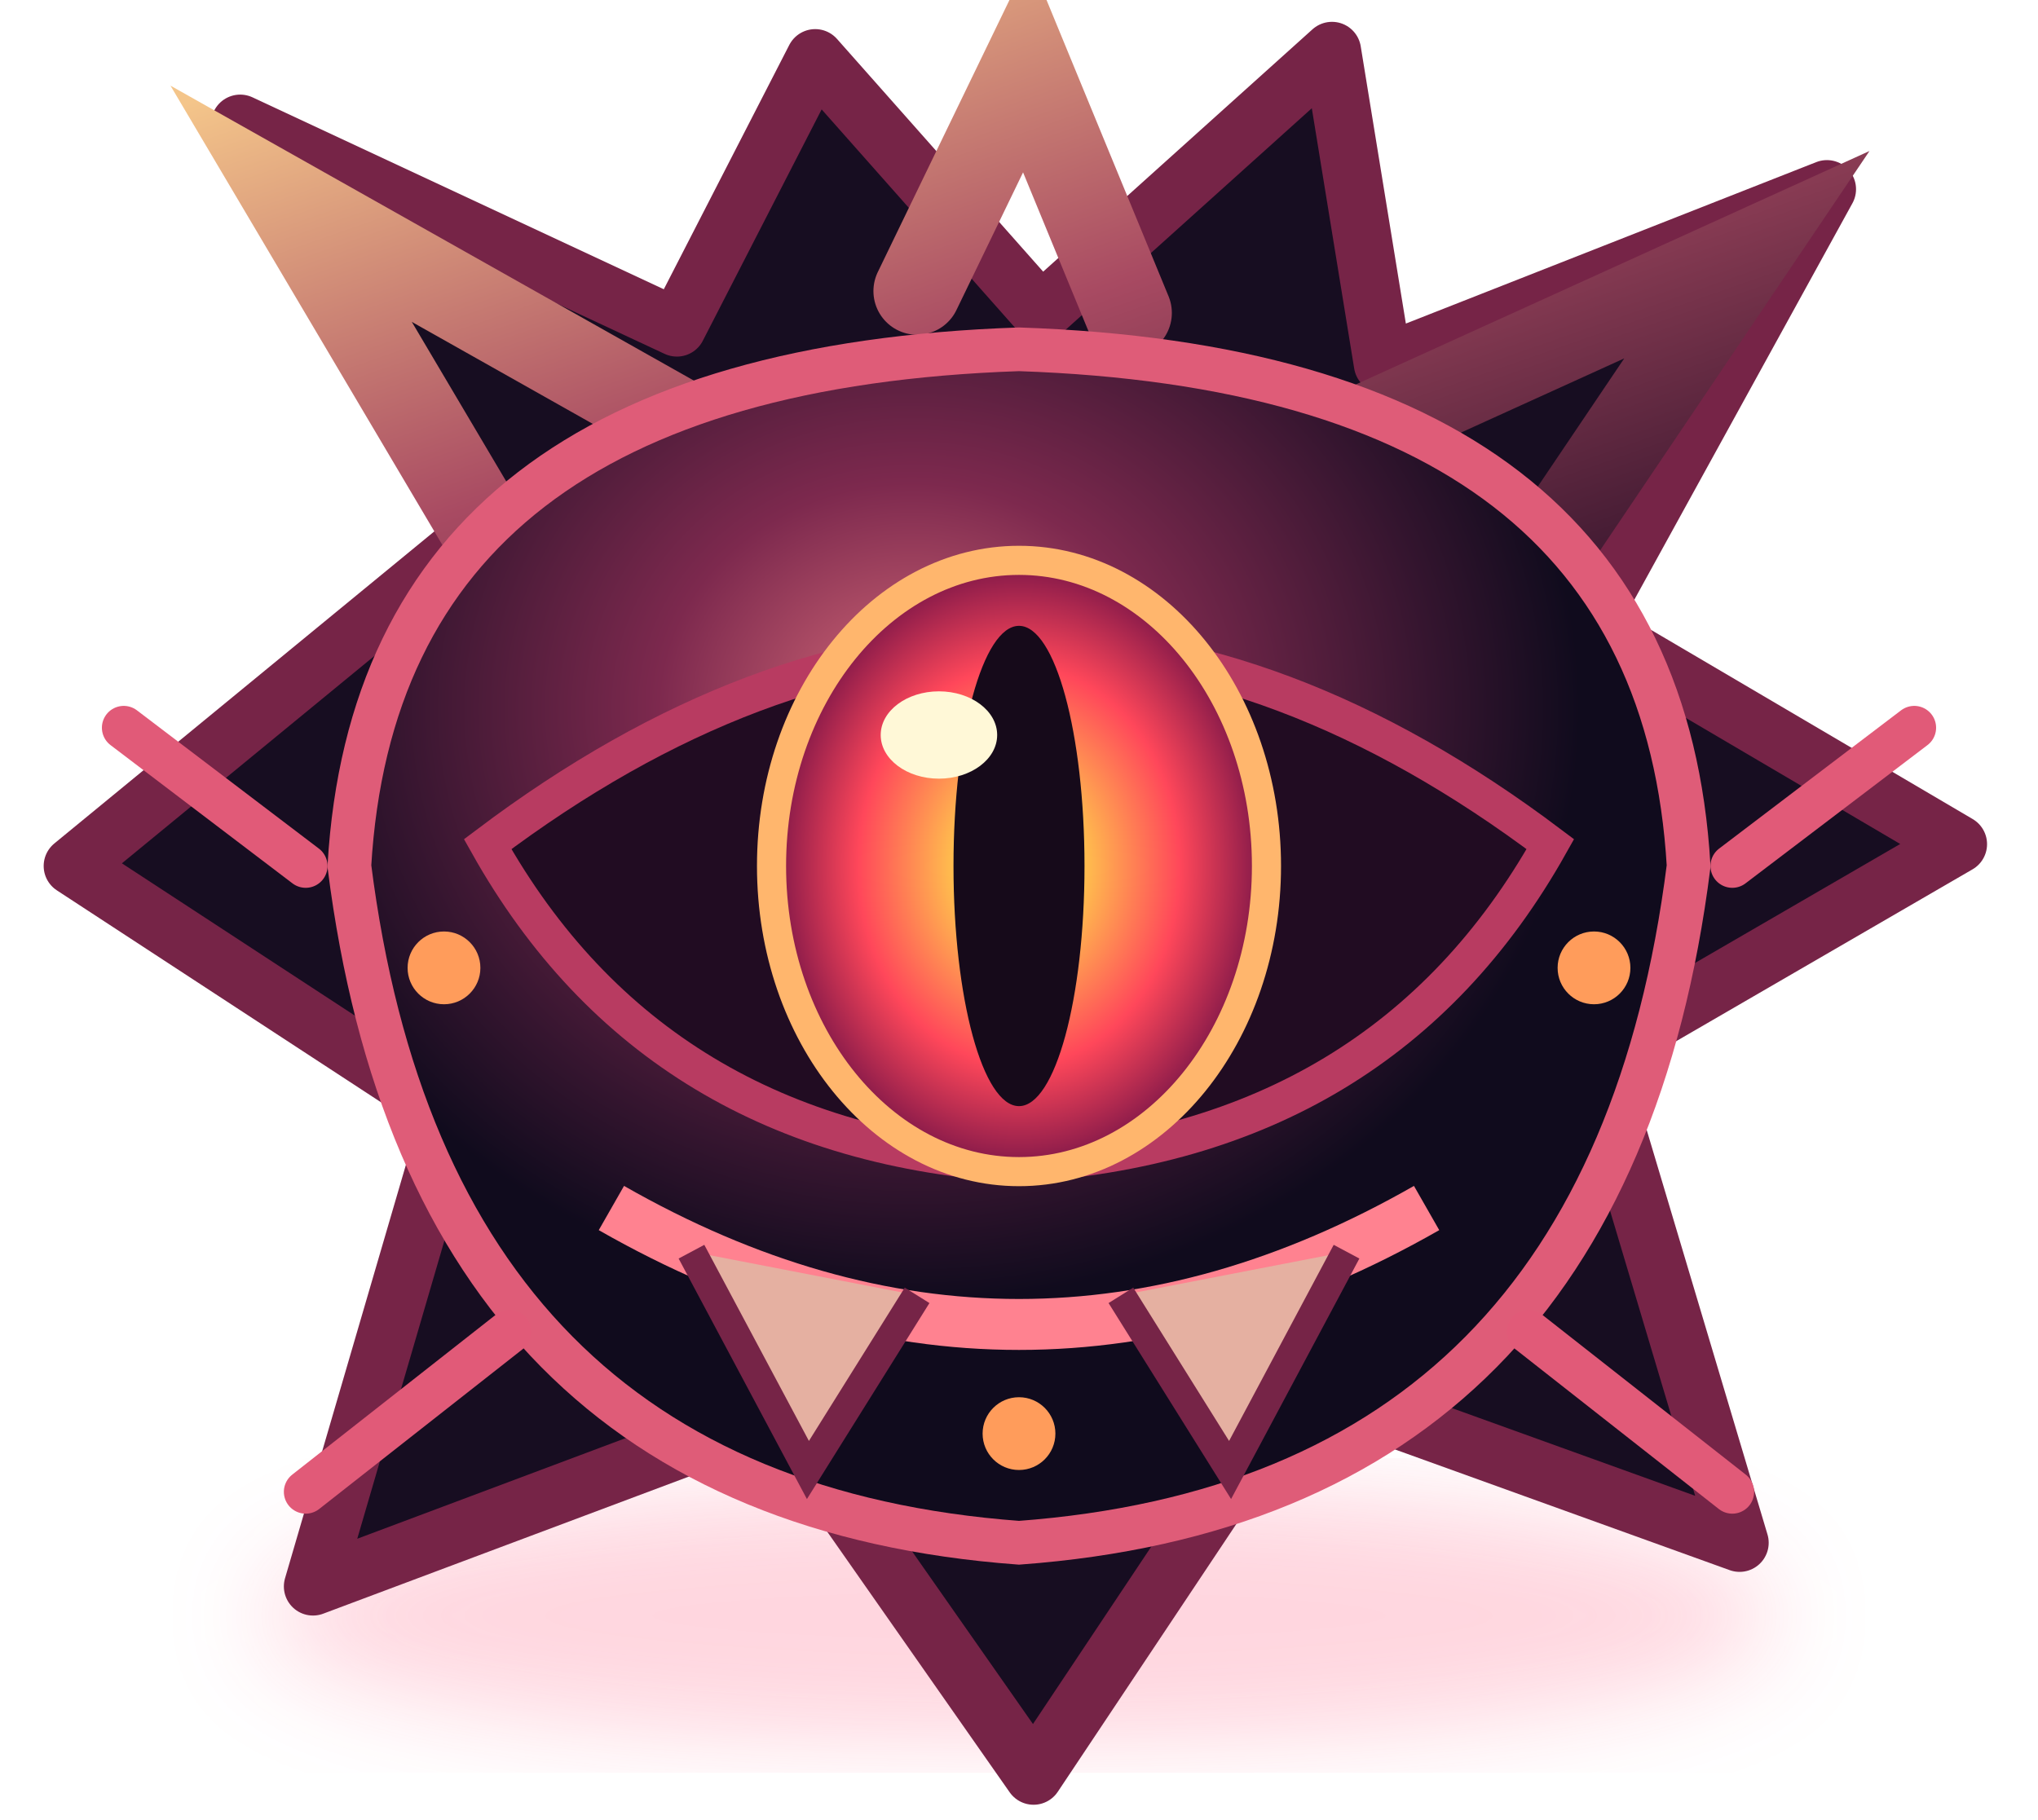
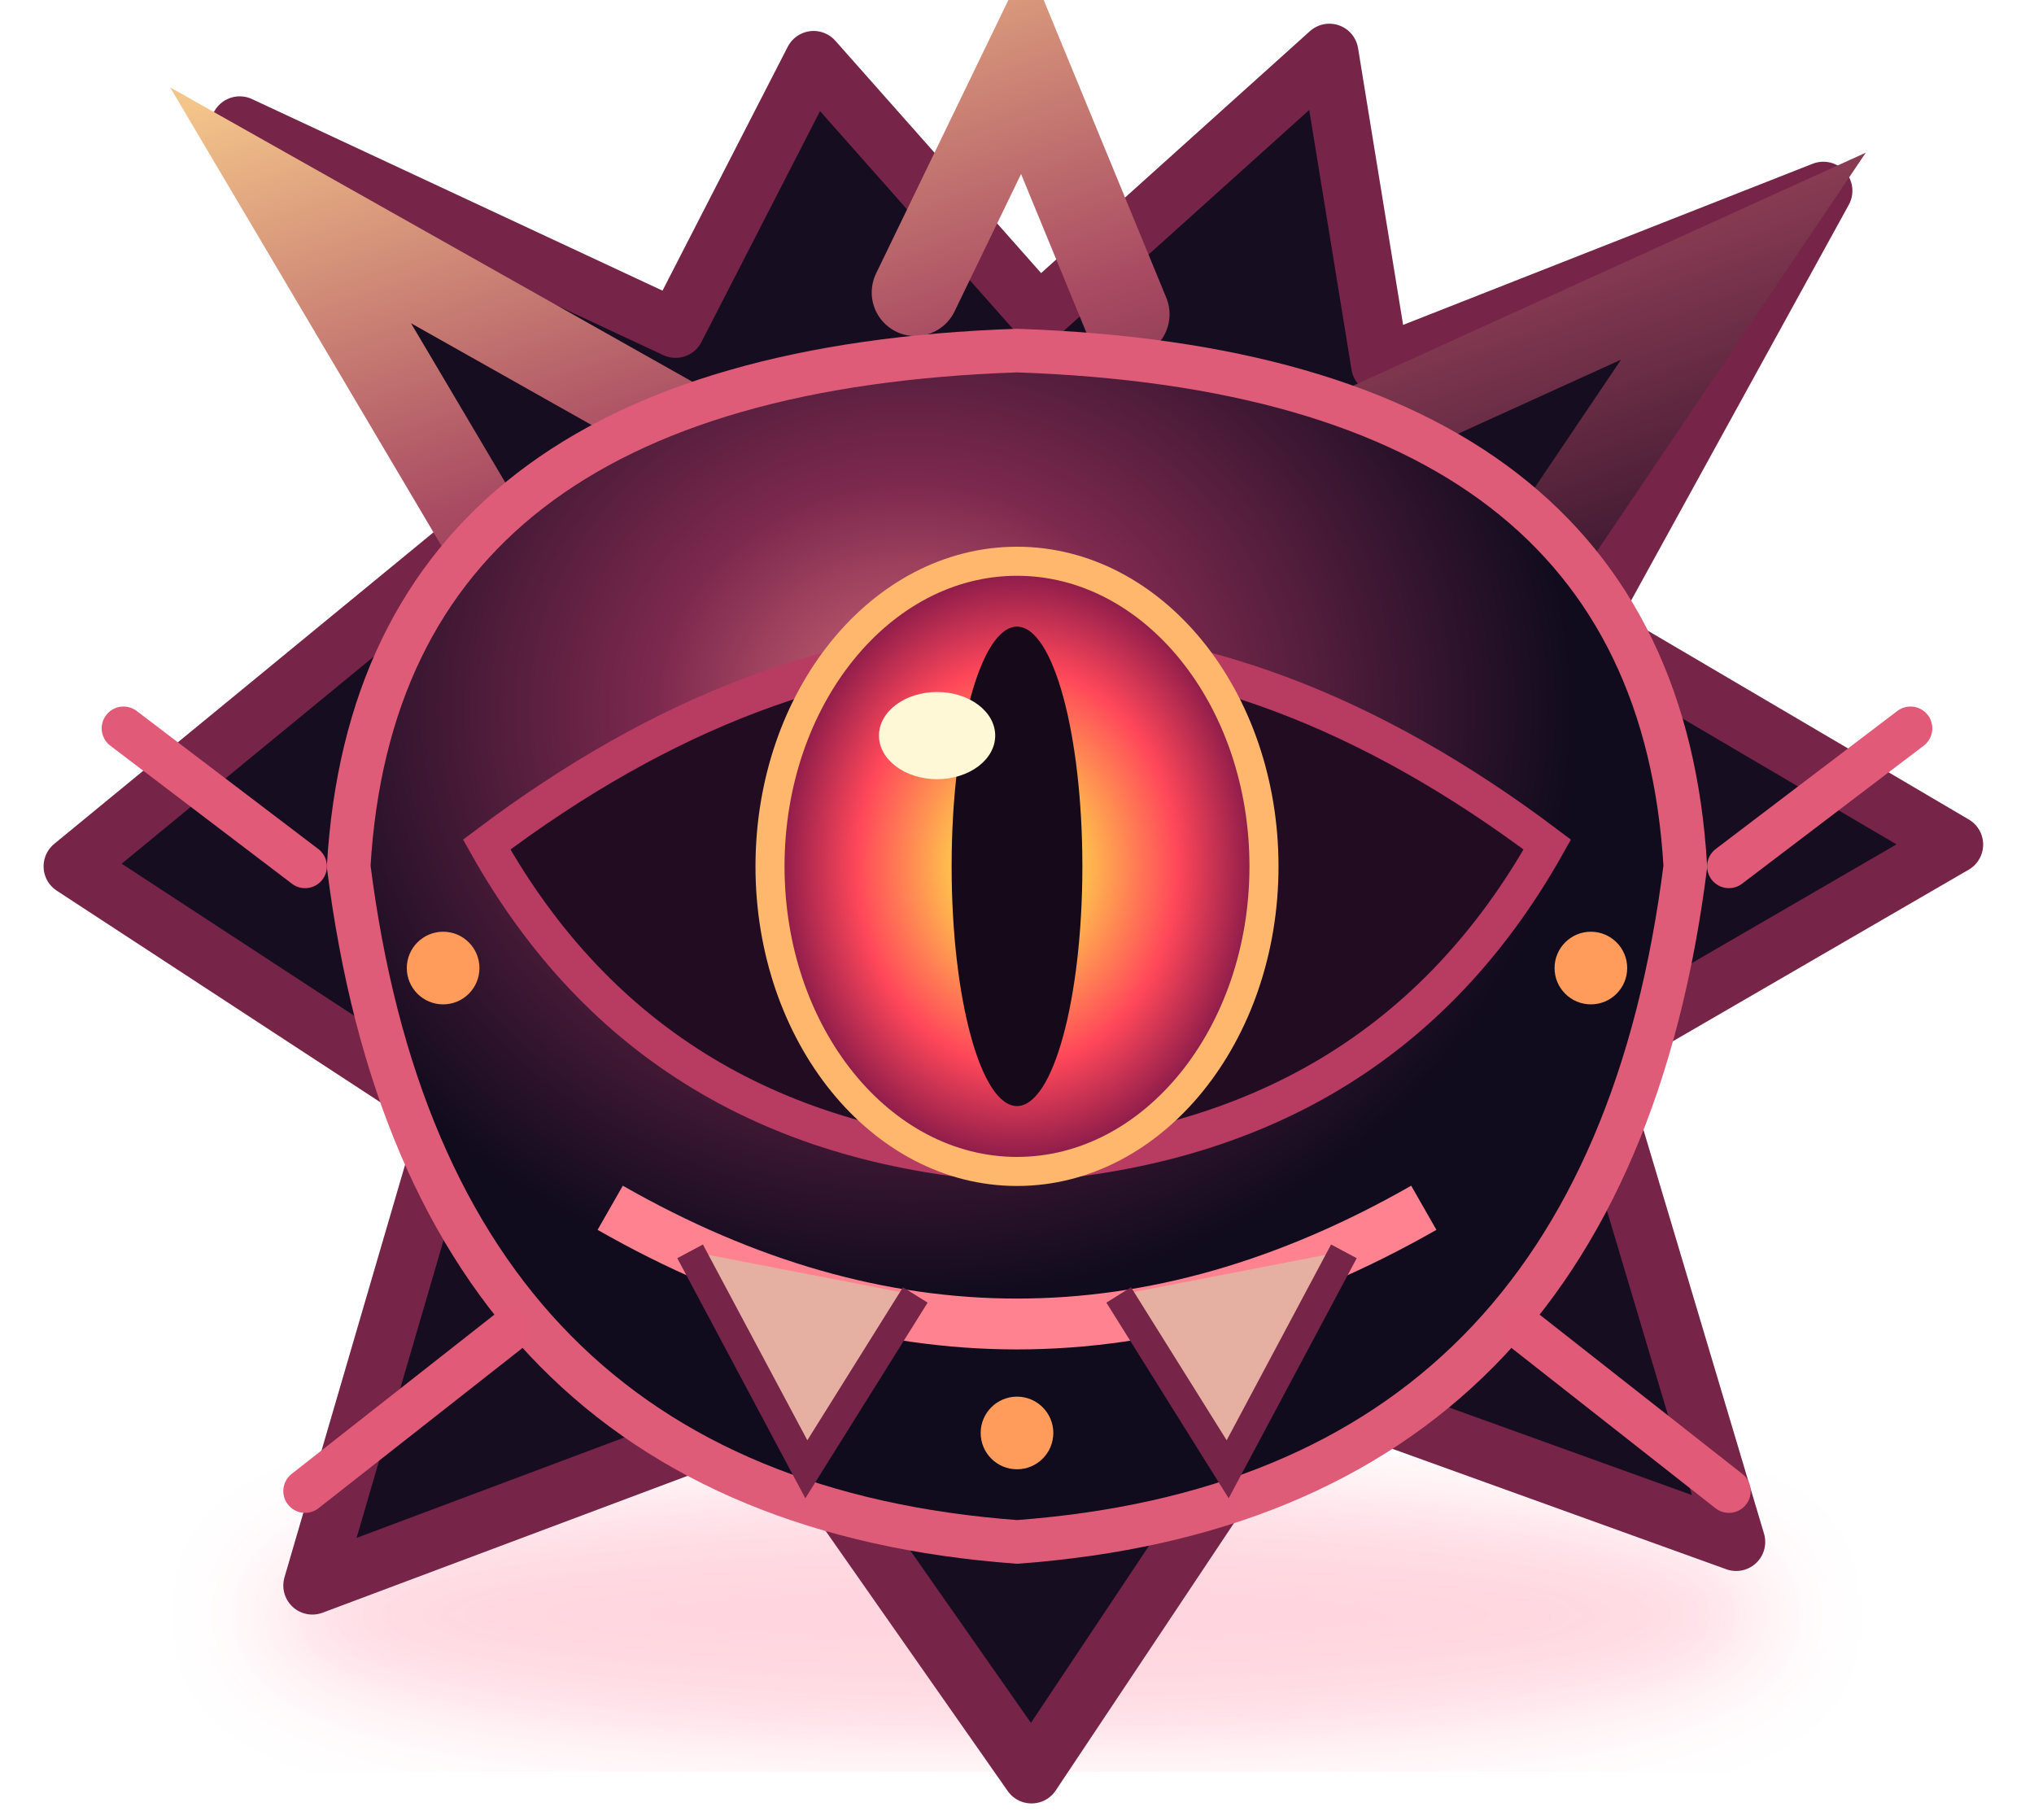
- <svg xmlns="http://www.w3.org/2000/svg" width="280" height="250" viewBox="0 0 280 250">
+ <svg xmlns="http://www.w3.org/2000/svg" width="190" height="170" viewBox="0 0 280 250">
  <defs>
    <radialGradient id="shell" cx=".42" cy=".3">
      <stop stop-color="#d46a78" />
      <stop offset=".38" stop-color="#7d294e" />
      <stop offset=".78" stop-color="#35152f" />
      <stop offset="1" stop-color="#100b1d" />
    </radialGradient>
    <linearGradient id="spike" x1="0" y1="0" x2="1" y2="1">
      <stop stop-color="#f4c58a" />
      <stop offset=".5" stop-color="#a84a62" />
      <stop offset="1" stop-color="#34142c" />
    </linearGradient>
    <radialGradient id="eye">
      <stop stop-color="#fff8c7" />
      <stop offset=".25" stop-color="#ffc34d" />
      <stop offset=".65" stop-color="#ff475a" />
      <stop offset="1" stop-color="#7d1648" />
    </radialGradient>
    <filter id="glow">
      <feGaussianBlur stdDeviation="7" />
    </filter>
  </defs>
  <ellipse cx="140" cy="222" rx="104" ry="18" fill="#ff315f" opacity=".2" filter="url(#glow)" />
  <path d="M66 73L33 17L93 45L112 8L143 43L183 7L190 50L251 26L218 86L269 116L219 145L239 212L178 190L142 244L107 194L43 218L62 153L10 119Z" fill="#170d21" stroke="#762447" stroke-width="8" stroke-linejoin="round" />
  <path d="M69 77L40 28L95 59M211 78L240 35L185 60M126 40L141 9L155 43" fill="none" stroke="url(#spike)" stroke-width="12" stroke-linecap="round" />
  <path d="M48 119Q52 51 140 48Q228 51 232 119Q221 206 140 212Q59 206 48 119Z" fill="url(#shell)" stroke="#df5c78" stroke-width="6" />
  <path d="M67 116Q140 61 213 116Q190 157 140 160Q90 157 67 116Z" fill="#210c22" stroke="#b83b61" stroke-width="5" />
  <ellipse cx="140" cy="119" rx="34" ry="42" fill="url(#eye)" stroke="#ffb66d" stroke-width="4" />
  <ellipse cx="140" cy="119" rx="9" ry="33" fill="#160a1a" />
  <ellipse cx="129" cy="101" rx="8" ry="6" fill="#fff8d7" />
  <path d="M84 166Q140 198 196 166" fill="none" stroke="#ff8290" stroke-width="7" />
  <path d="M95 172L111 202L126 178M185 172L169 202L154 178" fill="#e5b0a1" stroke="#762447" stroke-width="4" />
  <path d="M42 119L17 100M238 119L263 100M70 183L42 205M210 183L238 205" stroke="#e15a78" stroke-width="6" stroke-linecap="round" />
  <g fill="#ff9c5b">
    <circle cx="61" cy="133" r="5" />
    <circle cx="219" cy="133" r="5" />
    <circle cx="140" cy="197" r="5" />
  </g>
</svg>
